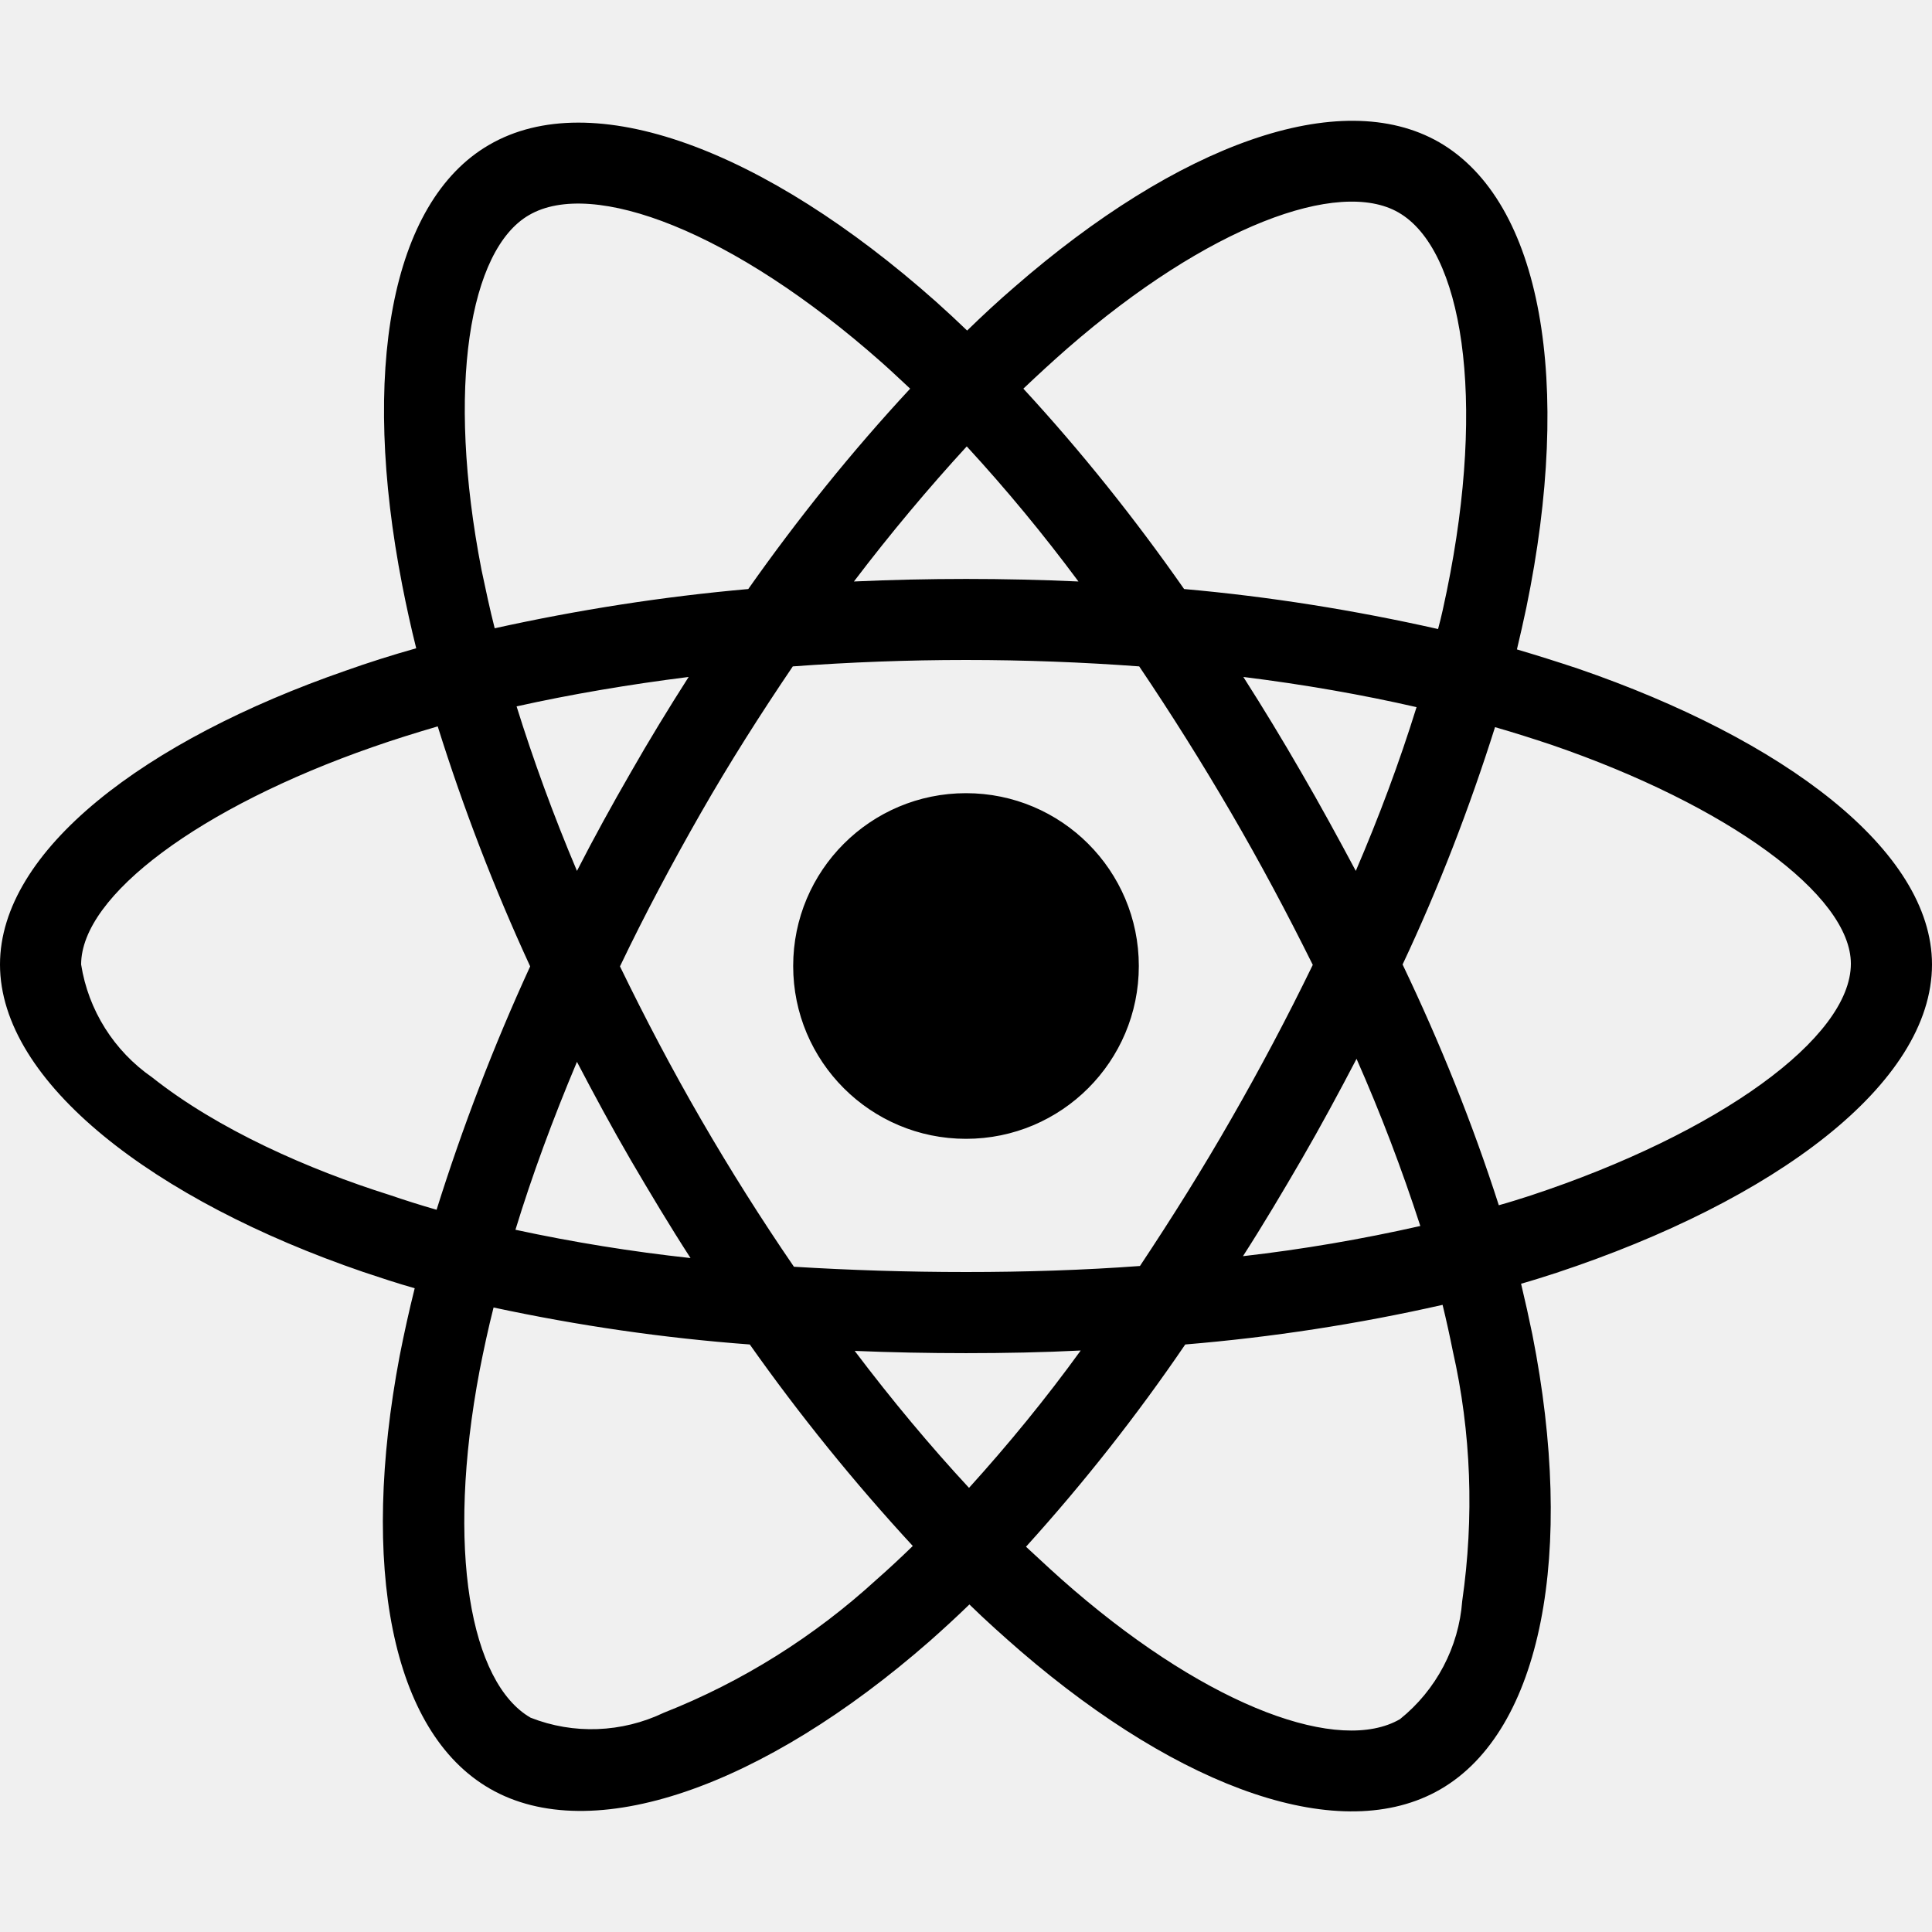
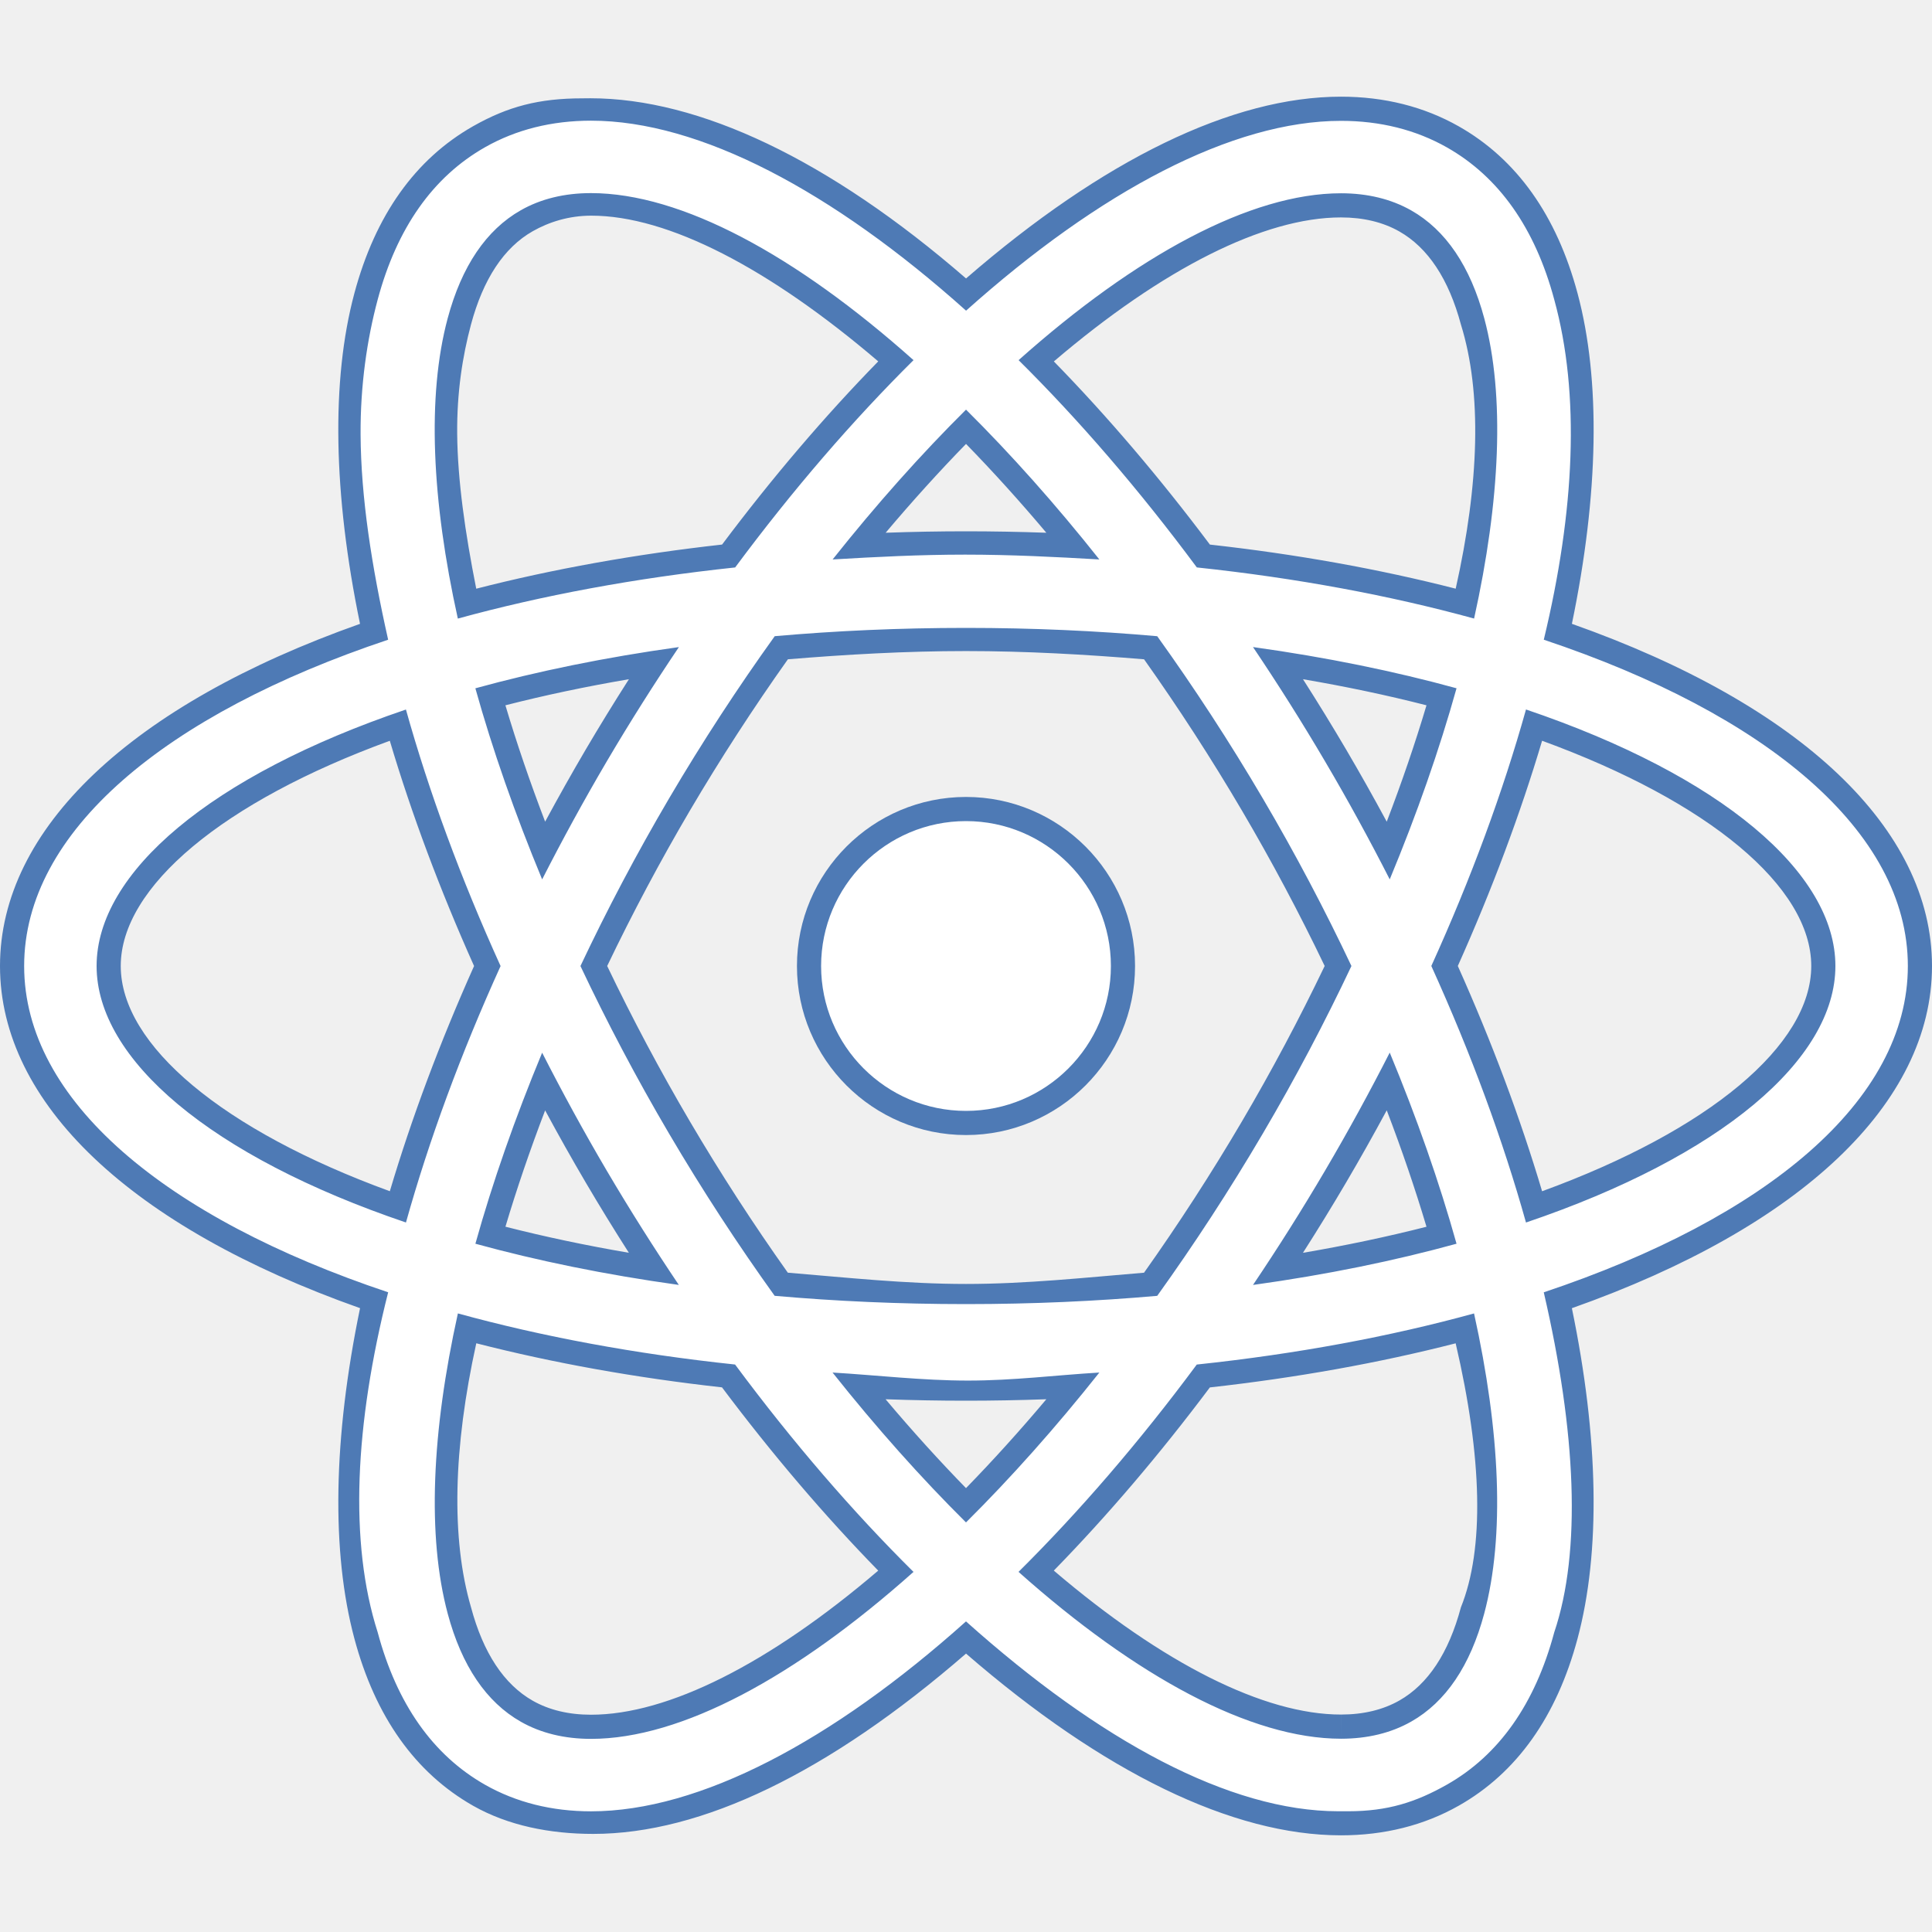
- <svg xmlns="http://www.w3.org/2000/svg" viewBox="0 0 512 512" fill="currentColor">
-   <path d="M418.2 177.2c-5.4-1.8-10.8-3.5-16.2-5.1 .9-3.7 1.7-7.4 2.5-11.1 12.3-59.6 4.2-107.5-23.1-123.3-26.3-15.1-69.2 .6-112.6 38.4-4.3 3.7-8.5 7.6-12.5 11.5-2.7-2.6-5.5-5.2-8.3-7.7-45.5-40.4-91.1-57.4-118.4-41.5-26.2 15.2-34 60.3-23 116.7 1.1 5.6 2.3 11.1 3.7 16.7-6.4 1.8-12.7 3.8-18.6 5.9C38.3 196.2 0 225.4 0 255.6c0 31.2 40.8 62.5 96.3 81.5 4.5 1.5 9 3 13.6 4.3-1.5 6-2.8 11.9-4 18-10.5 55.5-2.3 99.5 23.9 114.6 27 15.6 72.4-.4 116.6-39.1 3.5-3.1 7-6.3 10.5-9.7 4.4 4.3 9 8.4 13.6 12.4 42.8 36.8 85.1 51.7 111.2 36.6 27-15.6 35.8-62.9 24.4-120.5-.9-4.4-1.9-8.9-3-13.5 3.2-.9 6.3-1.9 9.4-2.9 57.7-19.1 99.5-50 99.5-81.7 0-30.3-39.4-59.7-93.8-78.4zM282.9 92.3c37.2-32.4 71.9-45.1 87.7-36 16.9 9.7 23.4 48.9 12.8 100.4-.7 3.4-1.4 6.7-2.3 10-22.2-5-44.7-8.6-67.3-10.6-13-18.6-27.2-36.4-42.6-53.1 3.9-3.7 7.7-7.2 11.7-10.7zM167.2 307.5c5.1 8.7 10.3 17.4 15.8 25.9-15.6-1.7-31.1-4.2-46.4-7.5 4.4-14.4 9.9-29.3 16.3-44.5 4.6 8.8 9.3 17.5 14.3 26.1zm-30.3-120.3c14.4-3.2 29.7-5.8 45.6-7.8-5.3 8.3-10.5 16.8-15.4 25.4-4.9 8.5-9.7 17.2-14.2 26-6.3-14.9-11.6-29.5-16-43.6zm27.4 68.9c6.6-13.8 13.8-27.3 21.4-40.6s15.8-26.2 24.4-38.9c15-1.1 30.3-1.7 45.9-1.7s31 .6 45.9 1.7c8.5 12.6 16.6 25.5 24.3 38.7s14.9 26.7 21.7 40.4c-6.7 13.8-13.9 27.4-21.6 40.8-7.6 13.3-15.7 26.2-24.2 39-14.9 1.1-30.4 1.6-46.1 1.6s-30.9-.5-45.6-1.4c-8.7-12.7-16.9-25.7-24.6-39s-14.8-26.8-21.5-40.6zm180.6 51.2c5.1-8.8 9.9-17.7 14.6-26.7 6.4 14.5 12 29.2 16.9 44.3-15.5 3.5-31.2 6.2-47 8 5.4-8.4 10.5-17 15.5-25.6zm14.4-76.5c-4.7-8.8-9.5-17.6-14.5-26.2-4.9-8.5-10-16.9-15.3-25.2 16.1 2 31.5 4.7 45.9 8-4.6 14.8-10 29.2-16.1 43.4zM256.2 118.3c10.5 11.4 20.4 23.4 29.6 35.8-19.8-.9-39.7-.9-59.5 0 9.8-12.9 19.9-24.9 29.9-35.8zM140.2 57c16.8-9.8 54.1 4.2 93.4 39 2.5 2.2 5 4.6 7.6 7-15.5 16.7-29.8 34.5-42.9 53.1-22.6 2-45 5.5-67.2 10.4-1.3-5.1-2.4-10.3-3.5-15.5-9.4-48.4-3.2-84.9 12.6-94zm-24.5 263.6c-4.2-1.2-8.3-2.5-12.4-3.9-21.3-6.7-45.5-17.3-63-31.2-10.1-7-16.9-17.8-18.8-29.9 0-18.3 31.6-41.7 77.2-57.6 5.7-2 11.5-3.8 17.3-5.5 6.8 21.7 15 43 24.5 63.6-9.6 20.9-17.9 42.5-24.8 64.5zm116.6 98c-16.5 15.1-35.6 27.1-56.4 35.3-11.1 5.3-23.9 5.8-35.3 1.3-15.9-9.2-22.5-44.5-13.5-92 1.1-5.6 2.3-11.2 3.7-16.7 22.4 4.8 45 8.1 67.9 9.8 13.2 18.7 27.7 36.6 43.2 53.4-3.2 3.1-6.4 6.1-9.6 8.9zm24.5-24.3c-10.2-11-20.4-23.2-30.3-36.3 9.6 .4 19.5 .6 29.5 .6 10.3 0 20.4-.2 30.4-.7-9.2 12.7-19.1 24.8-29.6 36.4zm130.7 30c-.9 12.2-6.9 23.6-16.5 31.3-15.9 9.2-49.8-2.8-86.4-34.2-4.2-3.6-8.4-7.5-12.7-11.5 15.3-16.9 29.4-34.8 42.2-53.6 22.9-1.9 45.7-5.4 68.2-10.5 1 4.1 1.9 8.2 2.7 12.2 4.9 21.6 5.7 44.1 2.5 66.3zm18.2-107.5c-2.8 .9-5.6 1.8-8.5 2.6-7-21.8-15.6-43.1-25.5-63.8 9.6-20.4 17.7-41.4 24.5-62.9 5.2 1.5 10.2 3.1 15 4.7 46.6 16 79.3 39.8 79.3 58 0 19.6-34.9 44.9-84.8 61.4zm-149.7-15c25.3 0 45.8-20.5 45.8-45.8s-20.5-45.8-45.8-45.8c-25.3 0-45.8 20.5-45.8 45.8s20.5 45.8 45.8 45.8z" />
+ <svg xmlns="http://www.w3.org/2000/svg" viewBox="0,0,256,256" width="80px" height="80px" fill-rule="nonzero">
+   <g fill="none" fill-rule="nonzero" stroke="none" stroke-width="1" stroke-linecap="butt" stroke-linejoin="miter" stroke-miterlimit="10" stroke-dasharray="" stroke-dashoffset="0" font-family="none" font-weight="none" font-size="none" text-anchor="none" style="mix-blend-mode: normal">
+     <g transform="scale(3.2,3.2)">
+       <path d="M46.5,40c0,3.593 -2.907,6.5 -6.5,6.5c-3.593,0 -6.5,-2.907 -6.5,-6.5c0,-3.593 2.907,-6.5 6.5,-6.5c3.593,0 6.5,2.907 6.5,6.5z" fill="#ffffff" />
+       <path d="M40,47c-3.859,0 -7,-3.14 -7,-7c0,-3.86 3.141,-7 7,-7c3.859,0 7,3.14 7,7c0,3.86 -3.141,7 -7,7zM40,34c-3.309,0 -6,2.691 -6,6c0,3.309 2.691,6 6,6c3.309,0 6,-2.691 6,-6c0,-3.309 -2.691,-6 -6,-6z" fill="#4e7ab5" />
+       <g>
+         <path d="M24.474,75.503c-1.711,0 -3.269,-0.392 -4.632,-1.164c-2.28,-1.293 -3.856,-3.521 -4.686,-6.62c-0.965,-3.607 -0.85,-8.398 0.332,-13.878c-9.532,-3.279 -14.988,-8.31 -14.988,-13.841c0,-5.532 5.455,-10.562 14.987,-13.84c-1.182,-5.481 -1.298,-10.272 -0.333,-13.879c0.83,-3.1 2.406,-5.328 4.685,-6.62c1.362,-0.772 2.921,-1.164 4.632,-1.164c4.388,0 9.891,2.73 15.531,7.698c5.64,-4.963 11.141,-7.691 15.524,-7.691c1.711,0 3.269,0.392 4.632,1.164c2.277,1.291 3.854,3.515 4.684,6.611c0.966,3.606 0.85,8.398 -0.333,13.88c9.534,3.278 14.991,8.309 14.991,13.841c0,5.532 -5.457,10.563 -14.991,13.842c1.182,5.481 1.298,10.272 0.332,13.878c-0.83,3.097 -2.405,5.321 -4.68,6.612c-1.364,0.772 -2.923,1.164 -4.633,1.164c-4.386,0 -9.889,-2.728 -15.527,-7.689c-5.64,4.967 -11.142,7.696 -15.527,7.696zM19.337,55.006c-0.991,4.717 -1.102,8.747 -0.316,11.679c0.542,2.026 1.481,3.431 2.794,4.175c0.753,0.427 1.648,0.644 2.659,0.644c3.394,0 7.862,-2.282 12.621,-6.437c-2.385,-2.402 -4.713,-5.121 -6.928,-8.091c-3.831,-0.416 -7.471,-1.078 -10.83,-1.97zM42.906,65.065c4.758,4.151 9.227,6.431 12.621,6.432c1.011,0 1.906,-0.217 2.661,-0.644c1.309,-0.742 2.246,-2.144 2.787,-4.167c0.786,-2.934 0.676,-6.963 -0.315,-11.679c-3.362,0.892 -7.003,1.554 -10.833,1.97c-2.214,2.97 -4.539,5.688 -6.921,8.088zM35.566,57.393c1.452,1.776 2.938,3.433 4.434,4.94c1.492,-1.506 2.979,-3.163 4.43,-4.94c-1.491,0.071 -2.976,0.107 -4.43,0.107c-1.455,0 -2.941,-0.036 -4.434,-0.107zM32.349,53.179c2.495,0.213 5.068,0.321 7.651,0.321c2.585,0 5.155,-0.108 7.646,-0.32c1.486,-2.084 2.903,-4.268 4.214,-6.495c1.268,-2.155 2.461,-4.404 3.547,-6.686c-1.083,-2.276 -2.275,-4.524 -3.546,-6.684c-1.308,-2.222 -2.725,-4.406 -4.215,-6.495c-2.489,-0.212 -5.059,-0.32 -7.646,-0.32c-2.588,0 -5.159,0.108 -7.647,0.321c-1.49,2.086 -2.909,4.27 -4.219,6.495c-1.27,2.159 -2.462,4.407 -3.546,6.686c1.082,2.274 2.274,4.522 3.545,6.684c1.304,2.215 2.721,4.398 4.216,6.493zM57.491,44.779c-0.706,1.346 -1.438,2.666 -2.185,3.934c-0.753,1.282 -1.554,2.568 -2.386,3.836c2.374,-0.366 4.645,-0.835 6.771,-1.4c-0.59,-2.049 -1.329,-4.186 -2.2,-6.37zM20.304,51.148c2.127,0.564 4.397,1.034 6.768,1.4c-0.837,-1.276 -1.638,-2.563 -2.386,-3.835c-0.745,-1.267 -1.478,-2.585 -2.183,-3.931c-0.867,2.174 -1.605,4.309 -2.199,6.366zM59.816,40c1.528,3.391 2.773,6.743 3.708,9.977c7.402,-2.604 11.976,-6.403 11.976,-9.977c0,-3.574 -4.574,-7.373 -11.976,-9.977c-0.933,3.234 -2.179,6.586 -3.708,9.977zM16.472,30.025c-7.399,2.603 -11.972,6.402 -11.972,9.975c0,3.574 4.573,7.373 11.974,9.976c0.934,-3.235 2.179,-6.587 3.705,-9.974c-1.527,-3.388 -2.772,-6.74 -3.707,-9.977zM20.303,28.852c0.594,2.054 1.332,4.19 2.2,6.368c0.704,-1.342 1.436,-2.661 2.184,-3.932c0.752,-1.279 1.553,-2.565 2.388,-3.836c-2.374,0.365 -4.644,0.835 -6.772,1.4zM52.922,27.451c0.837,1.277 1.638,2.563 2.386,3.837c0.746,1.267 1.479,2.586 2.185,3.932c0.869,-2.177 1.607,-4.313 2.201,-6.369c-2.13,-0.565 -4.4,-1.035 -6.772,-1.4zM24.471,8.497c-1.011,0 -1.905,0.216 -2.657,0.644c-1.312,0.744 -2.252,2.149 -2.795,4.175c-0.785,2.935 -0.675,6.964 0.317,11.679c3.36,-0.892 7.002,-1.555 10.834,-1.971c2.217,-2.971 4.545,-5.688 6.927,-8.088c-4.76,-4.157 -9.231,-6.439 -12.626,-6.439zM49.828,23.023c3.83,0.416 7.471,1.078 10.833,1.97c0.992,-4.716 1.103,-8.746 0.316,-11.68c-0.542,-2.022 -1.48,-3.424 -2.79,-4.166c-0.754,-0.427 -1.649,-0.644 -2.661,-0.644c-3.393,0 -7.86,2.281 -12.619,6.433c2.38,2.399 4.706,5.117 6.921,8.087zM40,22.5c1.454,0 2.939,0.036 4.431,0.107c-1.45,-1.774 -2.936,-3.43 -4.429,-4.938c-1.497,1.51 -2.982,3.166 -4.432,4.938c1.491,-0.071 2.976,-0.107 4.43,-0.107z" fill="#ffffff" />
+         <path d="M24.471,4.997c4.494,0 9.996,2.91 15.532,7.867c5.535,-4.953 11.034,-7.86 15.524,-7.86c1.623,0 3.099,0.37 4.386,1.099c2.156,1.222 3.652,3.343 4.446,6.306c1.077,3.917 0.851,8.74 -0.434,14.08c9.222,3.081 15.075,7.942 15.075,13.511c0,5.569 -5.853,10.43 -15.076,13.512c1.341,5.773 1.566,10.726 0.434,14.079c-0.794,2.962 -2.289,5.084 -4.443,6.306c-1.289,0.73 -2.46,1.103 -4.082,1.103c-0.001,0 -0.416,0 -0.417,0c-4.492,0 -9.882,-2.91 -15.416,-7.861c-5.535,4.956 -11.035,7.864 -15.527,7.864c-1.623,0 -3.099,-0.37 -4.386,-1.099c-2.158,-1.225 -3.655,-3.349 -4.448,-6.314c-1.19,-3.717 -0.95,-8.603 0.434,-14.079c-9.221,-3.082 -15.073,-7.942 -15.073,-13.511c0,-5.568 5.852,-10.429 15.072,-13.511c-0.687,-3.059 -1.126,-5.899 -1.141,-8.489c-0.012,-2.046 0.267,-3.949 0.707,-5.59c0.794,-2.966 2.29,-5.09 4.448,-6.314c1.286,-0.73 2.762,-1.099 4.385,-1.099M18.958,25.614c3.477,-0.955 7.338,-1.677 11.483,-2.117c2.382,-3.21 4.875,-6.096 7.386,-8.584c-4.872,-4.346 -9.616,-6.917 -13.356,-6.917c-1.099,0 -2.075,0.238 -2.904,0.709c-1.433,0.813 -2.452,2.32 -3.031,4.481c-0.858,3.202 -0.663,7.53 0.422,12.428M61.039,25.613c1.085,-4.898 1.28,-9.227 0.422,-12.429c-0.578,-2.157 -1.597,-3.661 -3.027,-4.472c-0.83,-0.471 -1.809,-0.709 -2.907,-0.709c-3.737,0 -8.478,2.568 -13.349,6.91c2.51,2.488 5,5.374 7.38,8.583c4.143,0.44 8.004,1.162 11.481,2.117M34.477,23.166c1.802,-0.107 3.609,-0.2 5.488,-0.2c1.879,0 3.755,0.094 5.557,0.2c-1.808,-2.279 -3.664,-4.361 -5.521,-6.204c-1.857,1.843 -3.714,3.925 -5.524,6.204M40,54c2.761,0 5.404,-0.121 7.918,-0.342c1.519,-2.117 2.988,-4.365 4.372,-6.719c1.353,-2.299 2.577,-4.626 3.67,-6.939c-1.093,-2.313 -2.317,-4.639 -3.669,-6.937c-1.385,-2.355 -2.853,-4.602 -4.373,-6.719c-2.513,-0.223 -5.156,-0.344 -7.918,-0.344c-2.762,0 -5.406,0.121 -7.92,0.343c-1.521,2.117 -2.991,4.365 -4.376,6.719c-1.352,2.299 -2.576,4.626 -3.669,6.939c1.093,2.313 2.316,4.639 3.668,6.937c1.385,2.354 2.854,4.602 4.374,6.719c2.515,0.222 5.16,0.343 7.923,0.343M57.546,36.413c1.125,-2.709 2.056,-5.369 2.766,-7.913c-2.553,-0.702 -5.373,-1.282 -8.428,-1.707c1.028,1.527 2.029,3.11 2.992,4.748c0.954,1.619 1.841,3.247 2.67,4.872M22.449,36.414c0.828,-1.625 1.716,-3.253 2.668,-4.873c0.964,-1.638 1.966,-3.22 2.995,-4.747c-3.055,0.424 -5.875,1.005 -8.428,1.707c0.71,2.544 1.641,5.203 2.765,7.913M63.188,50.622c8.076,-2.736 12.812,-6.756 12.812,-10.622c0,-3.866 -4.736,-7.886 -12.812,-10.622c-0.953,3.405 -2.269,6.983 -3.92,10.621c1.651,3.639 2.967,7.217 3.92,10.623M16.81,50.621c0.952,-3.404 2.267,-6.982 3.918,-10.619c-1.651,-3.638 -2.967,-7.217 -3.919,-10.622c-8.075,2.736 -12.809,6.755 -12.809,10.62c0,3.866 4.735,7.885 12.81,10.621M51.884,53.207c3.055,-0.424 5.875,-1.004 8.428,-1.707c-0.711,-2.544 -1.642,-5.204 -2.766,-7.914c-0.829,1.625 -1.717,3.253 -2.67,4.873c-0.963,1.638 -1.964,3.221 -2.992,4.748M28.109,53.206c-1.028,-1.527 -2.029,-3.109 -2.993,-4.746c-0.952,-1.619 -1.839,-3.246 -2.667,-4.87c-1.124,2.708 -2.054,5.367 -2.764,7.91c2.552,0.701 5.371,1.281 8.424,1.706M24.474,72.003c3.739,0 8.481,-2.57 13.352,-6.914c-2.513,-2.489 -5.005,-5.376 -7.388,-8.587c-4.143,-0.439 -8.002,-1.161 -11.478,-2.116c-1.084,4.898 -1.279,9.226 -0.422,12.428c0.578,2.16 1.598,3.667 3.03,4.48c0.828,0.471 1.807,0.709 2.906,0.709M55.527,71.997v0c1.099,0 2.076,-0.238 2.907,-0.709c1.43,-0.811 2.447,-2.315 3.024,-4.473c0.858,-3.203 0.663,-7.531 -0.421,-12.428c-3.477,0.955 -7.337,1.677 -11.481,2.116c-2.38,3.21 -4.871,6.096 -7.381,8.585c4.871,4.34 9.613,6.908 13.352,6.909M40,63.04c1.857,-1.844 3.713,-3.927 5.522,-6.206c-1.801,0.107 -3.559,0.333 -5.439,0.333c-1.881,0 -3.807,-0.226 -5.609,-0.333c1.81,2.28 3.668,4.363 5.526,6.206M24.116,4.072c-1.799,0 -3.085,0.338 -4.523,1.153c-2.399,1.361 -4.055,3.691 -4.921,6.926c-0.96,3.587 -0.877,8.302 0.236,13.681c-9.489,3.357 -14.908,8.493 -14.908,14.168c0,5.676 5.42,10.811 14.909,14.168c-1.113,5.379 -1.196,10.094 -0.235,13.681c0.865,3.233 2.52,5.563 4.921,6.926c1.44,0.816 3.17,1.163 4.968,1.163c4.487,0 9.753,-2.535 15.438,-7.466c5.684,4.926 11.039,7.524 15.525,7.525c1.799,0 3.441,-0.413 4.881,-1.229c2.397,-1.359 4.051,-3.686 4.916,-6.917c0.961,-3.588 0.878,-8.303 -0.235,-13.681c9.491,-3.358 14.912,-8.494 14.912,-14.17c0,-5.676 -5.42,-10.812 -14.911,-14.169c1.114,-5.38 1.196,-10.095 0.235,-13.682c-0.866,-3.231 -2.521,-5.558 -4.919,-6.917c-1.439,-0.815 -3.081,-1.229 -4.879,-1.229c-4.485,0 -9.839,2.599 -15.524,7.527c-5.686,-4.932 -11.066,-7.461 -15.554,-7.461zM19.72,24.377c-0.462,-2.324 -0.772,-4.502 -0.789,-6.412c-0.015,-1.72 0.221,-3.217 0.57,-4.521c0.507,-1.892 1.368,-3.194 2.559,-3.87c0.676,-0.384 1.5,-0.644 2.423,-0.644c3.181,0 7.367,2.178 11.883,6.034c-2.221,2.273 -4.392,4.819 -6.466,7.585c-3.585,0.4 -7.003,1.013 -10.18,1.828zM43.638,14.966c4.515,-3.853 8.711,-5.963 11.888,-5.963c0.924,0 1.737,0.195 2.414,0.579c1.189,0.674 2.049,1.973 2.555,3.861c0.874,2.818 0.761,6.564 -0.218,10.933c-3.177,-0.814 -6.594,-1.428 -10.178,-1.826c-2.073,-2.765 -4.242,-5.311 -6.461,-7.584zM36.673,22.06c1.096,-1.3 2.209,-2.53 3.328,-3.678c1.119,1.148 2.231,2.378 3.326,3.678c-1.119,-0.04 -2.232,-0.06 -3.327,-0.06c-1.095,0 -2.207,0.02 -3.327,0.06zM32.625,27.3c2.405,-0.199 4.883,-0.341 7.375,-0.341c2.491,0 4.969,0.142 7.373,0.341c1.432,2.019 2.796,4.126 4.056,6.269c1.222,2.078 2.373,4.239 3.423,6.43c-1.051,2.192 -2.202,4.354 -3.424,6.432c-1.261,2.144 -2.624,4.25 -4.056,6.269c-2.403,0.199 -4.881,0.466 -7.372,0.466c-2.493,0 -4.972,-0.268 -7.378,-0.467c-1.433,-2.018 -2.797,-4.125 -4.058,-6.269c-1.222,-2.077 -2.372,-4.238 -3.422,-6.43c1.05,-2.192 2.201,-4.354 3.423,-6.432c1.262,-2.143 2.627,-4.25 4.06,-6.268zM57.422,34.024c-0.549,-1.018 -1.112,-2.018 -1.683,-2.99c-0.57,-0.969 -1.167,-1.942 -1.785,-2.909c1.774,0.302 3.485,0.663 5.114,1.08c-0.467,1.566 -1.018,3.178 -1.646,4.819zM20.928,29.205c1.629,-0.417 3.34,-0.778 5.114,-1.08c-0.619,0.967 -1.216,1.94 -1.786,2.908c-0.571,0.972 -1.134,1.972 -1.683,2.99c-0.628,-1.639 -1.178,-3.251 -1.645,-4.818zM60.365,39.999c1.415,-3.162 2.587,-6.292 3.49,-9.326c6.903,2.519 11.145,6.048 11.145,9.327c0,3.279 -4.242,6.808 -11.145,9.327c-0.904,-3.035 -2.075,-6.166 -3.49,-9.328zM16.142,49.326c-6.901,-2.519 -11.142,-6.048 -11.142,-9.326c0,-3.278 4.241,-6.807 11.141,-9.326c0.903,3.035 2.074,6.165 3.489,9.327c-1.414,3.161 -2.585,6.291 -3.488,9.325zM53.953,51.876c0.618,-0.968 1.216,-1.941 1.785,-2.909c0.572,-0.972 1.135,-1.973 1.684,-2.991c0.628,1.641 1.178,3.254 1.646,4.821c-1.63,0.415 -3.341,0.777 -5.115,1.079zM20.929,50.795c0.467,-1.566 1.017,-3.177 1.644,-4.816c0.548,1.017 1.111,2.017 1.682,2.988c0.569,0.968 1.166,1.94 1.785,2.908c-1.773,-0.303 -3.483,-0.664 -5.111,-1.08zM24.474,71.003c-0.924,0 -1.736,-0.195 -2.413,-0.579c-1.19,-0.676 -2.051,-1.977 -2.557,-3.869c-0.831,-2.845 -0.737,-6.592 0.218,-10.933c3.176,0.814 6.592,1.428 10.175,1.826c2.075,2.766 4.246,5.313 6.468,7.588c-4.515,3.857 -8.712,5.968 -11.891,5.967v0zM50.098,57.45c3.584,-0.399 7.001,-1.012 10.178,-1.826c1.105,4.74 1.192,8.518 0.217,10.932c-0.505,1.889 -1.364,3.188 -2.552,3.861c-0.678,0.384 -1.49,0.579 -2.413,0.579v1l-0.001,-1c-3.18,0 -7.377,-2.11 -11.891,-5.961c2.22,-2.273 4.389,-4.819 6.462,-7.585zM40,61.62c-1.12,-1.148 -2.234,-2.379 -3.33,-3.68c1.12,0.04 2.234,0.06 3.33,0.06c1.095,0 2.208,-0.02 3.327,-0.06c-1.095,1.301 -2.208,2.532 -3.327,3.68z" fill="#4e7ab5" />
+       </g>
+     </g>
+   </g>
</svg>
